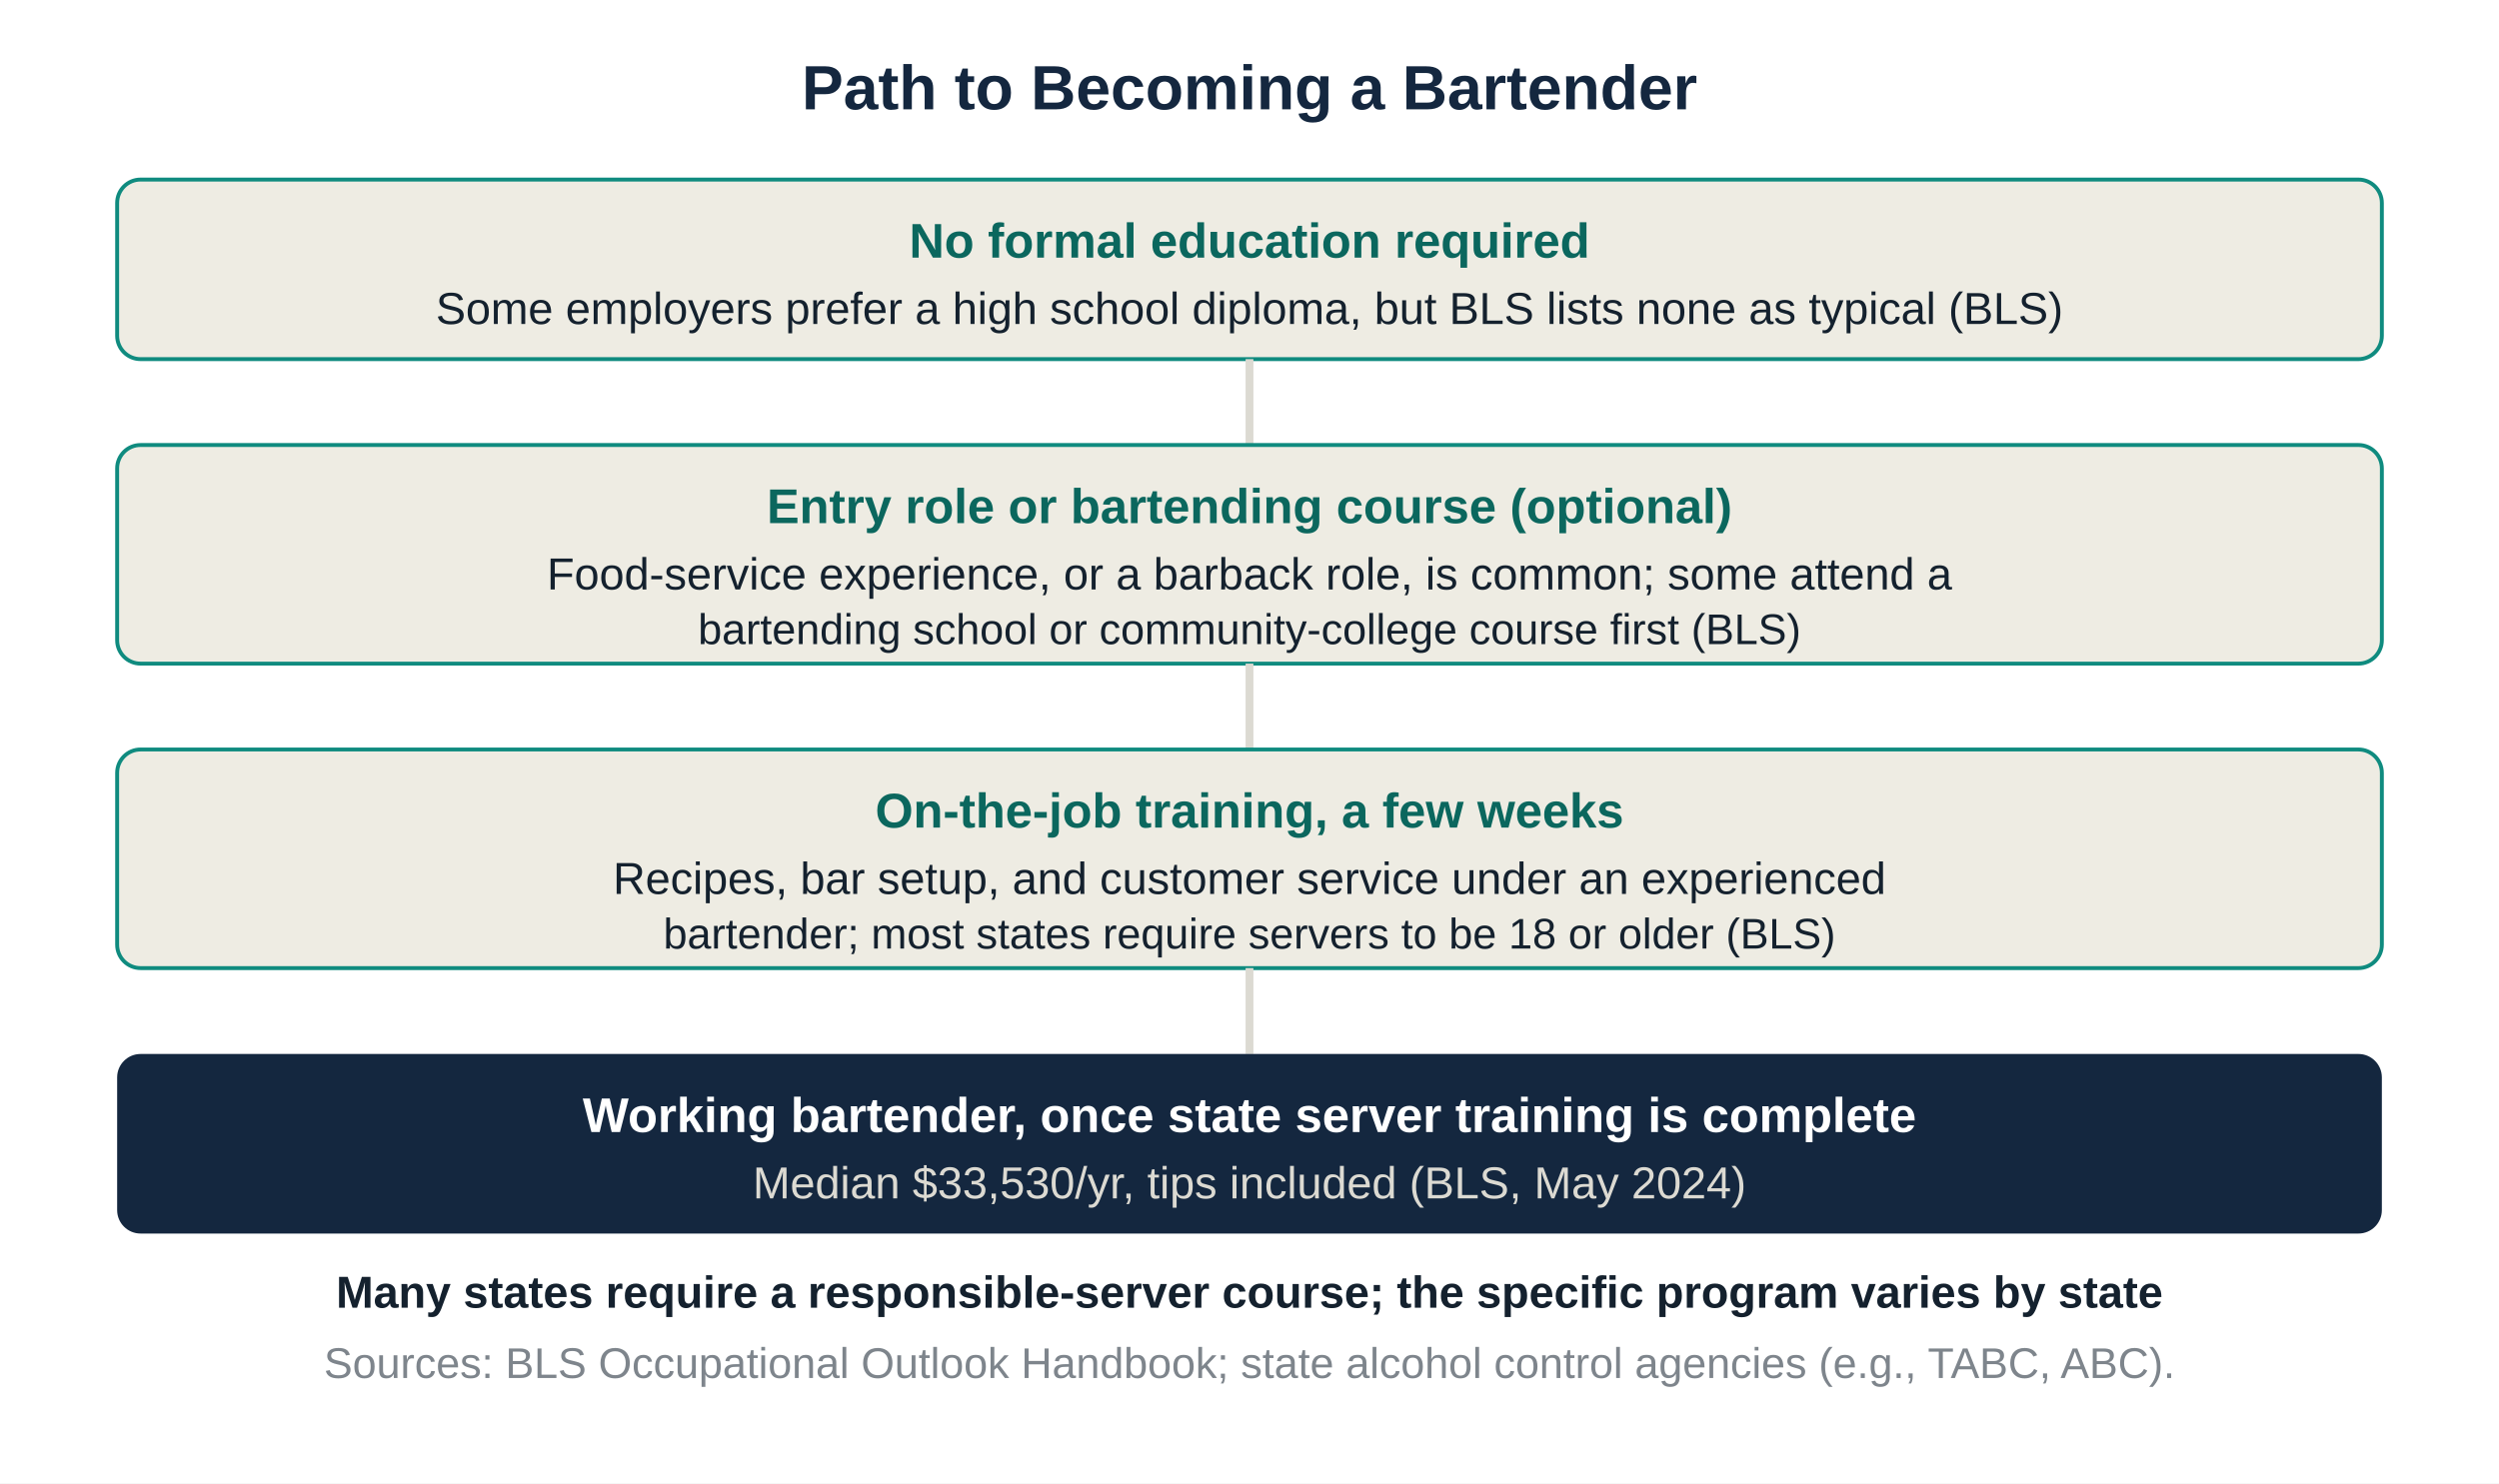
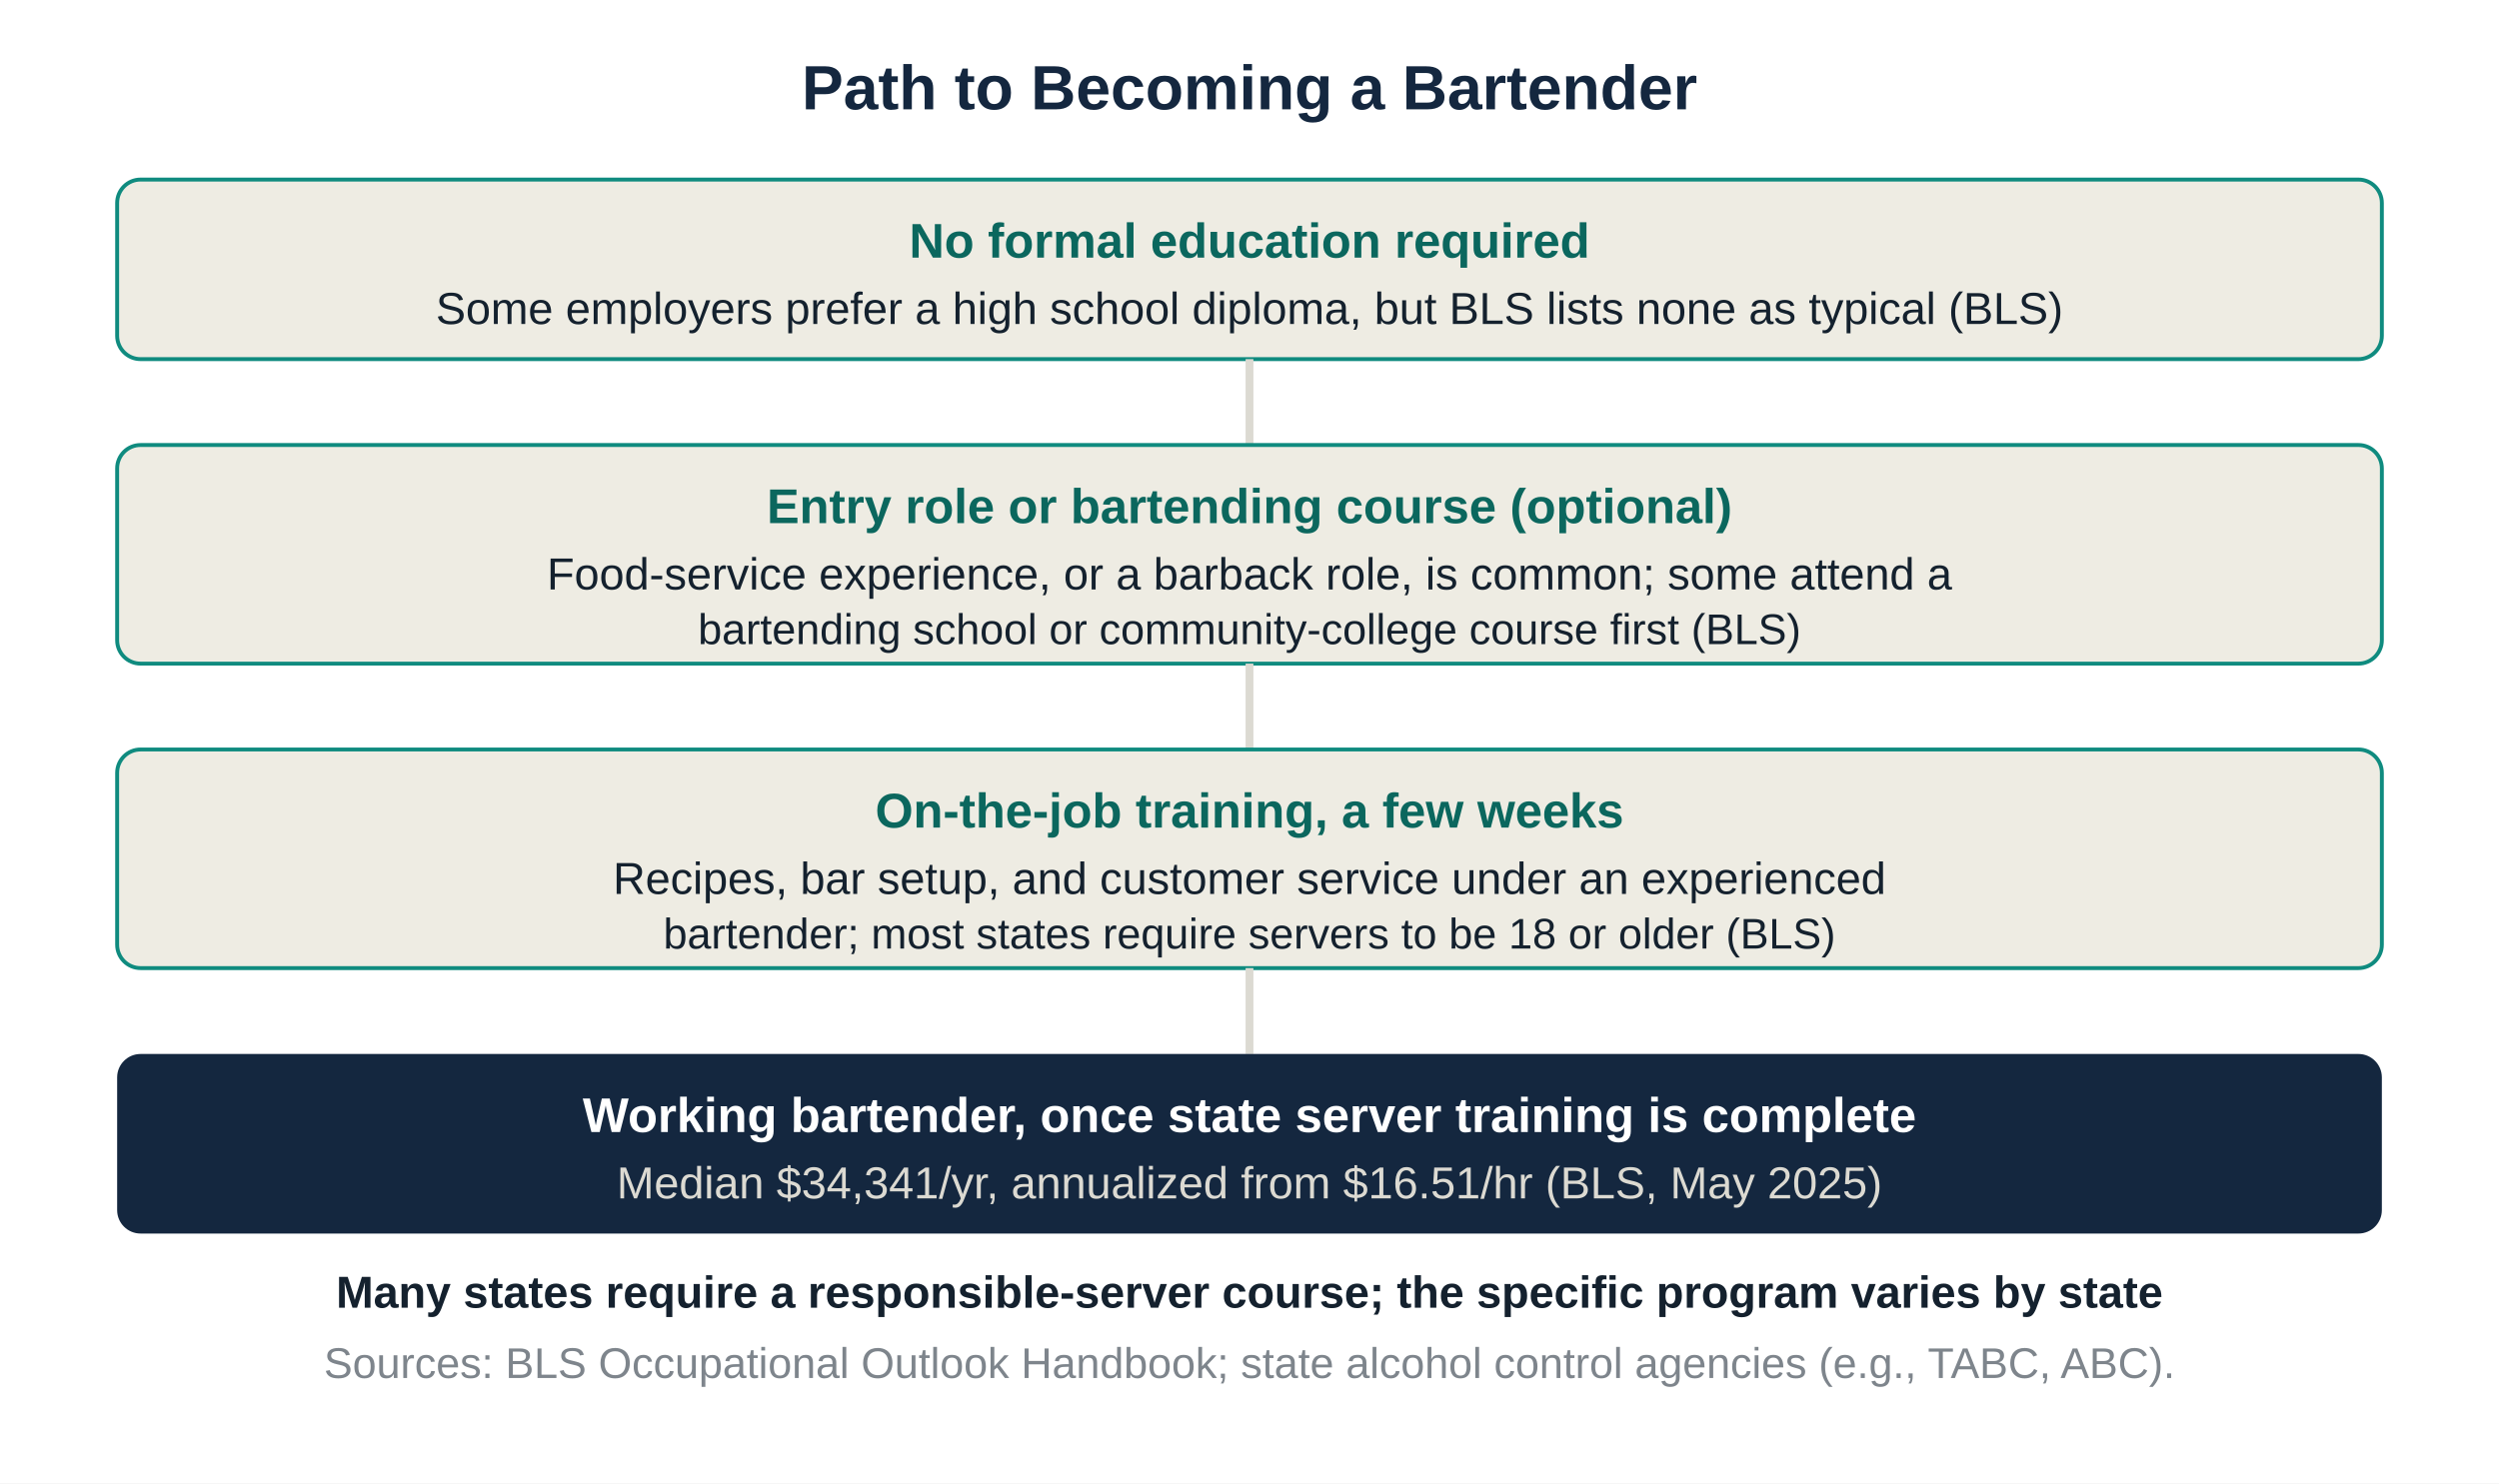
<svg xmlns="http://www.w3.org/2000/svg" viewBox="0 0 640 380" font-family="Arial, sans-serif">
  <rect width="640" height="380" fill="white" />
  <text x="320" y="28" text-anchor="middle" font-size="16" font-weight="700" fill="#14273f">Path to Becoming a Bartender</text>
  <g font-size="12.5" fill="#14212e">
    <rect x="30" y="46" width="580" height="46" rx="6" fill="#eeece3" stroke="#0f8b7f" />
    <text x="320" y="66" text-anchor="middle" font-weight="700" fill="#0b675e">No formal education required</text>
    <text x="320" y="83" text-anchor="middle" font-size="11.5">Some employers prefer a high school diploma, but BLS lists none as typical (BLS)</text>
    <line x1="320" y1="92" x2="320" y2="114" stroke="#dcdad2" stroke-width="2" />
    <rect x="30" y="114" width="580" height="56" rx="6" fill="#eeece3" stroke="#0f8b7f" />
    <text x="320" y="134" text-anchor="middle" font-weight="700" fill="#0b675e">Entry role or bartending course (optional)</text>
    <text x="320" y="151" text-anchor="middle" font-size="11.5">Food-service experience, or a barback role, is common; some attend a</text>
    <text x="320" y="165" text-anchor="middle" font-size="11">bartending school or community-college course first (BLS)</text>
    <line x1="320" y1="170" x2="320" y2="192" stroke="#dcdad2" stroke-width="2" />
    <rect x="30" y="192" width="580" height="56" rx="6" fill="#eeece3" stroke="#0f8b7f" />
    <text x="320" y="212" text-anchor="middle" font-weight="700" fill="#0b675e">On-the-job training, a few weeks</text>
    <text x="320" y="229" text-anchor="middle" font-size="11.5">Recipes, bar setup, and customer service under an experienced</text>
    <text x="320" y="243" text-anchor="middle" font-size="11">bartender; most states require servers to be 18 or older (BLS)</text>
    <line x1="320" y1="248" x2="320" y2="270" stroke="#dcdad2" stroke-width="2" />
    <rect x="30" y="270" width="580" height="46" rx="6" fill="#14273f" />
    <text x="320" y="290" text-anchor="middle" font-weight="700" fill="white">Working bartender, once state server training is complete</text>
-     <text x="320" y="307" text-anchor="middle" font-size="11.5" fill="#dcdad2">Median $33,530/yr, tips included (BLS, May 2024)</text>
+     <text x="320" y="307" text-anchor="middle" font-size="11.5" fill="#dcdad2">Median $34,341/yr, annualized from $16.51/hr (BLS, May 2025)</text>
  </g>
  <text x="320" y="335" text-anchor="middle" font-size="11.5" fill="#14212e" font-weight="700">Many states require a responsible-server course; the specific program varies by state</text>
  <text x="320" y="353" text-anchor="middle" font-size="11" fill="#14212e" opacity="0.55">Sources: BLS Occupational Outlook Handbook; state alcohol control agencies (e.g., TABC, ABC).</text>
</svg>
